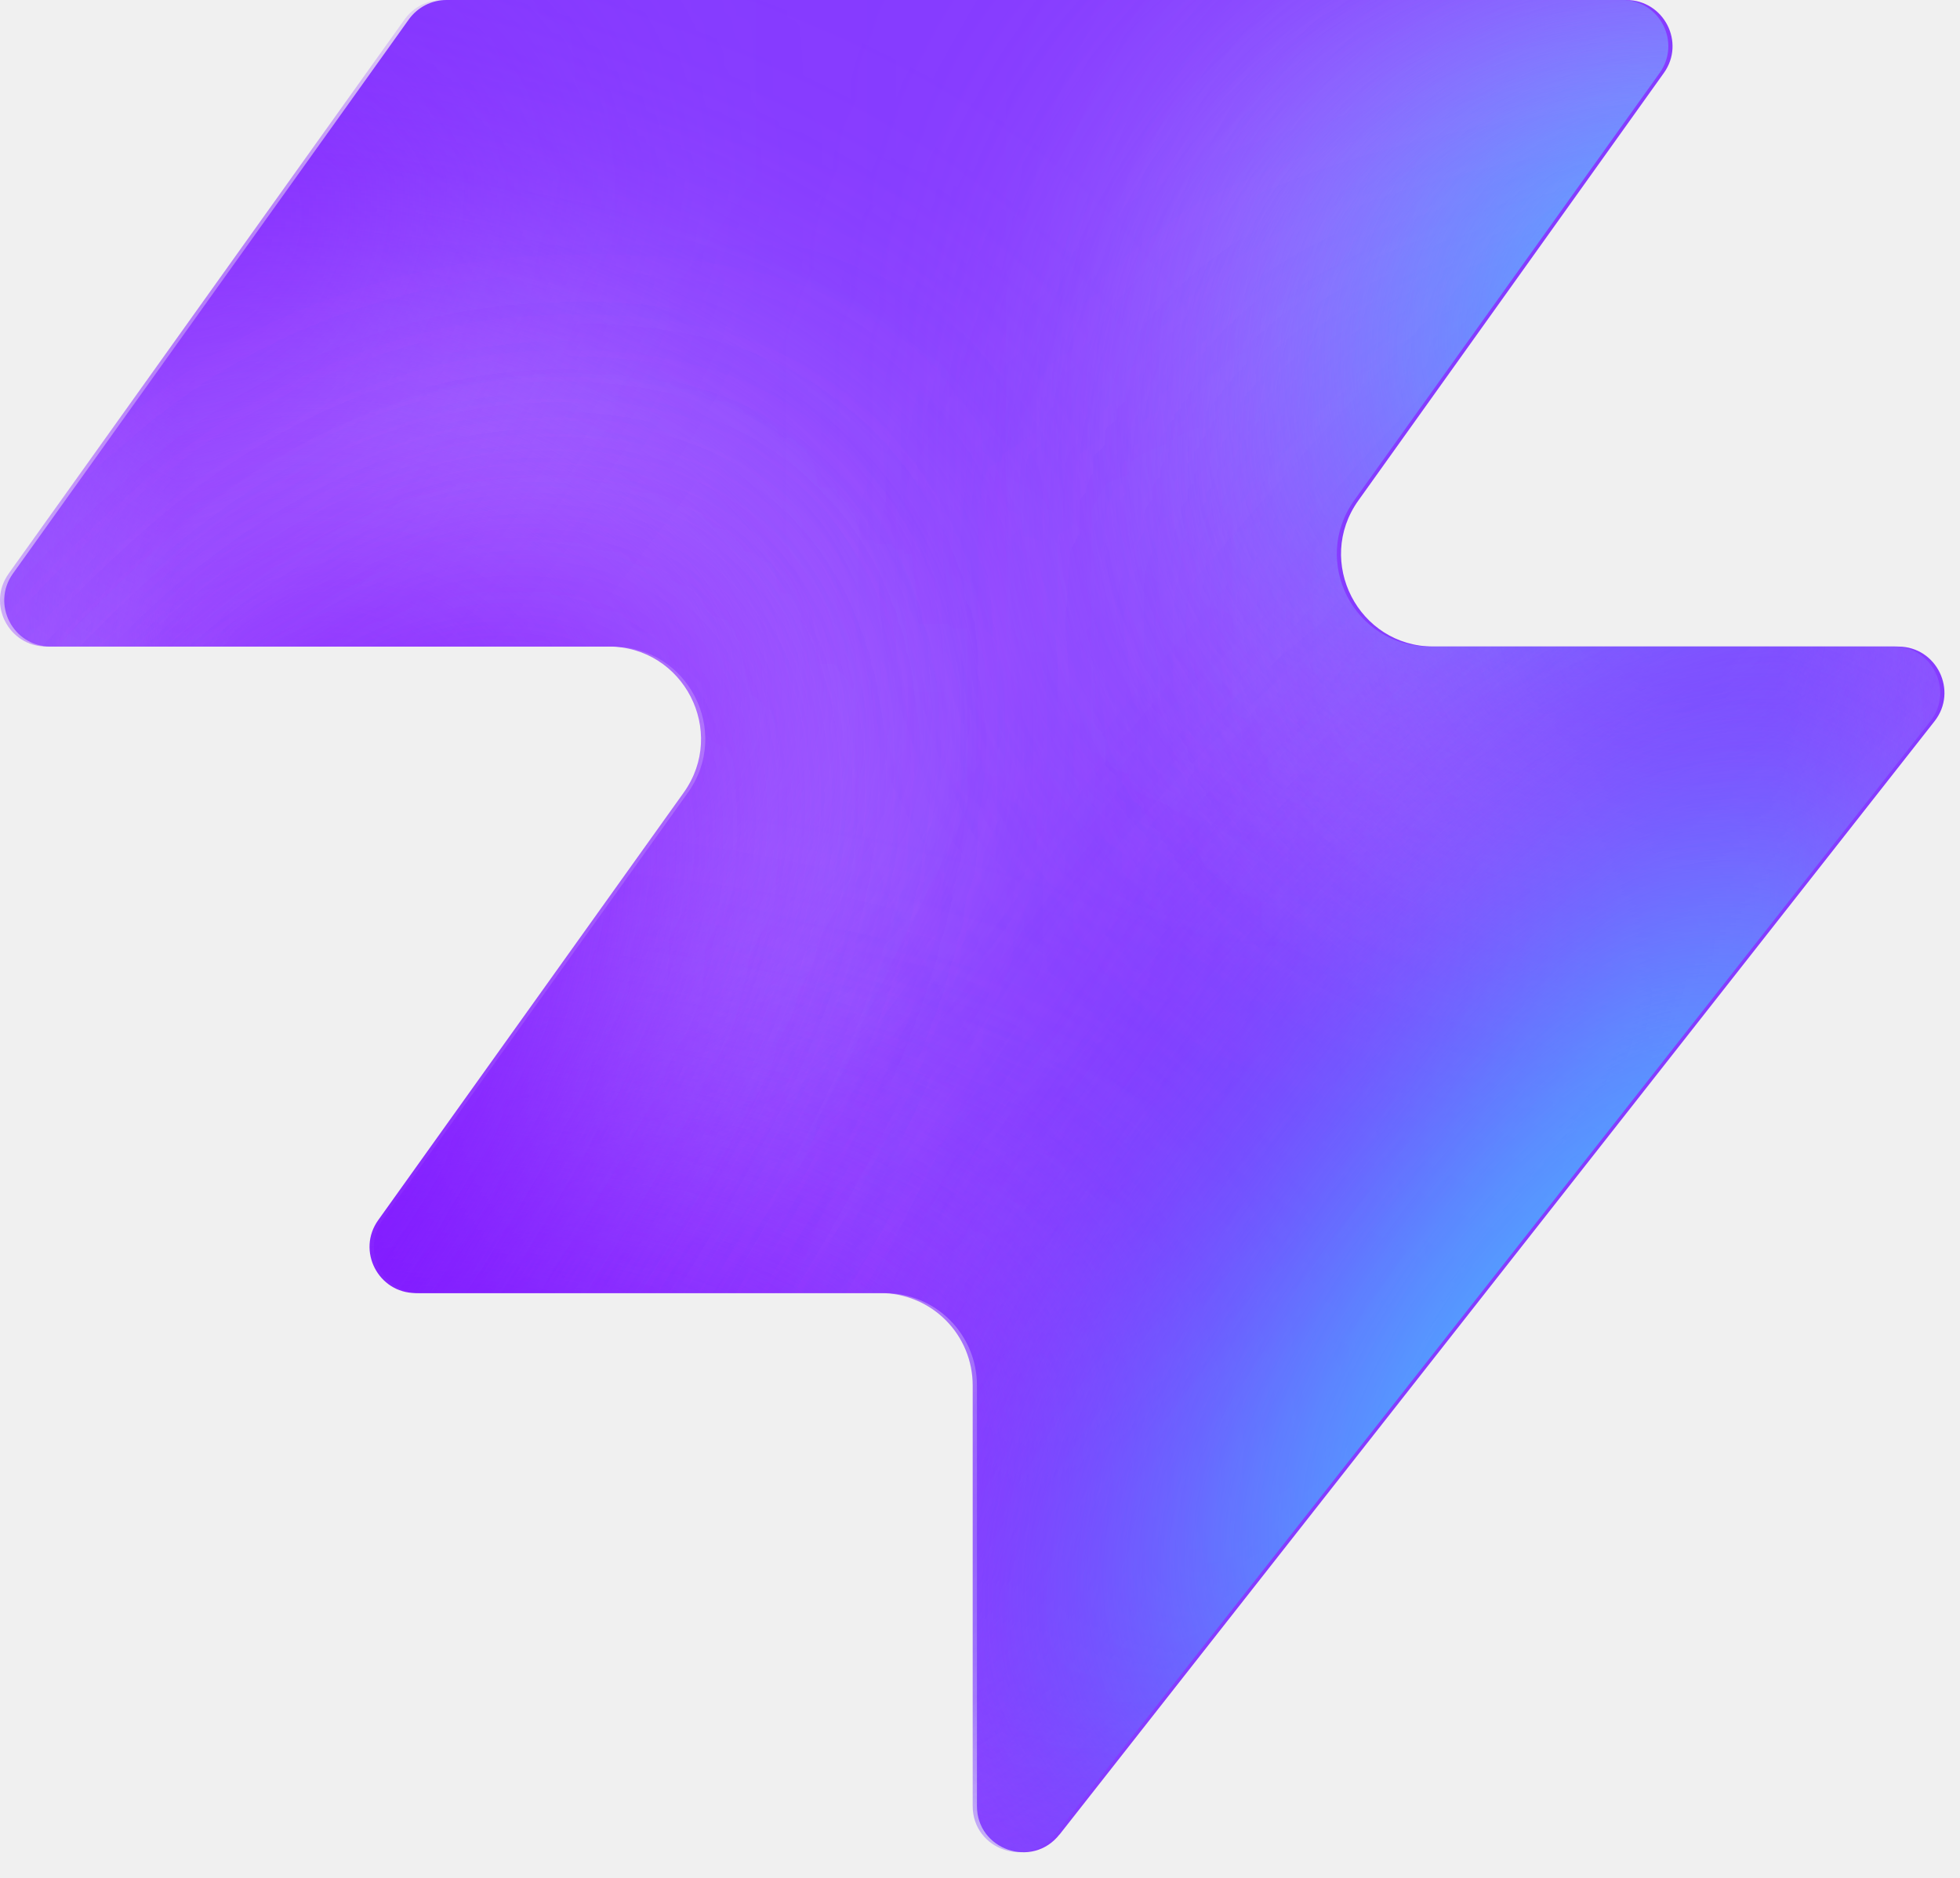
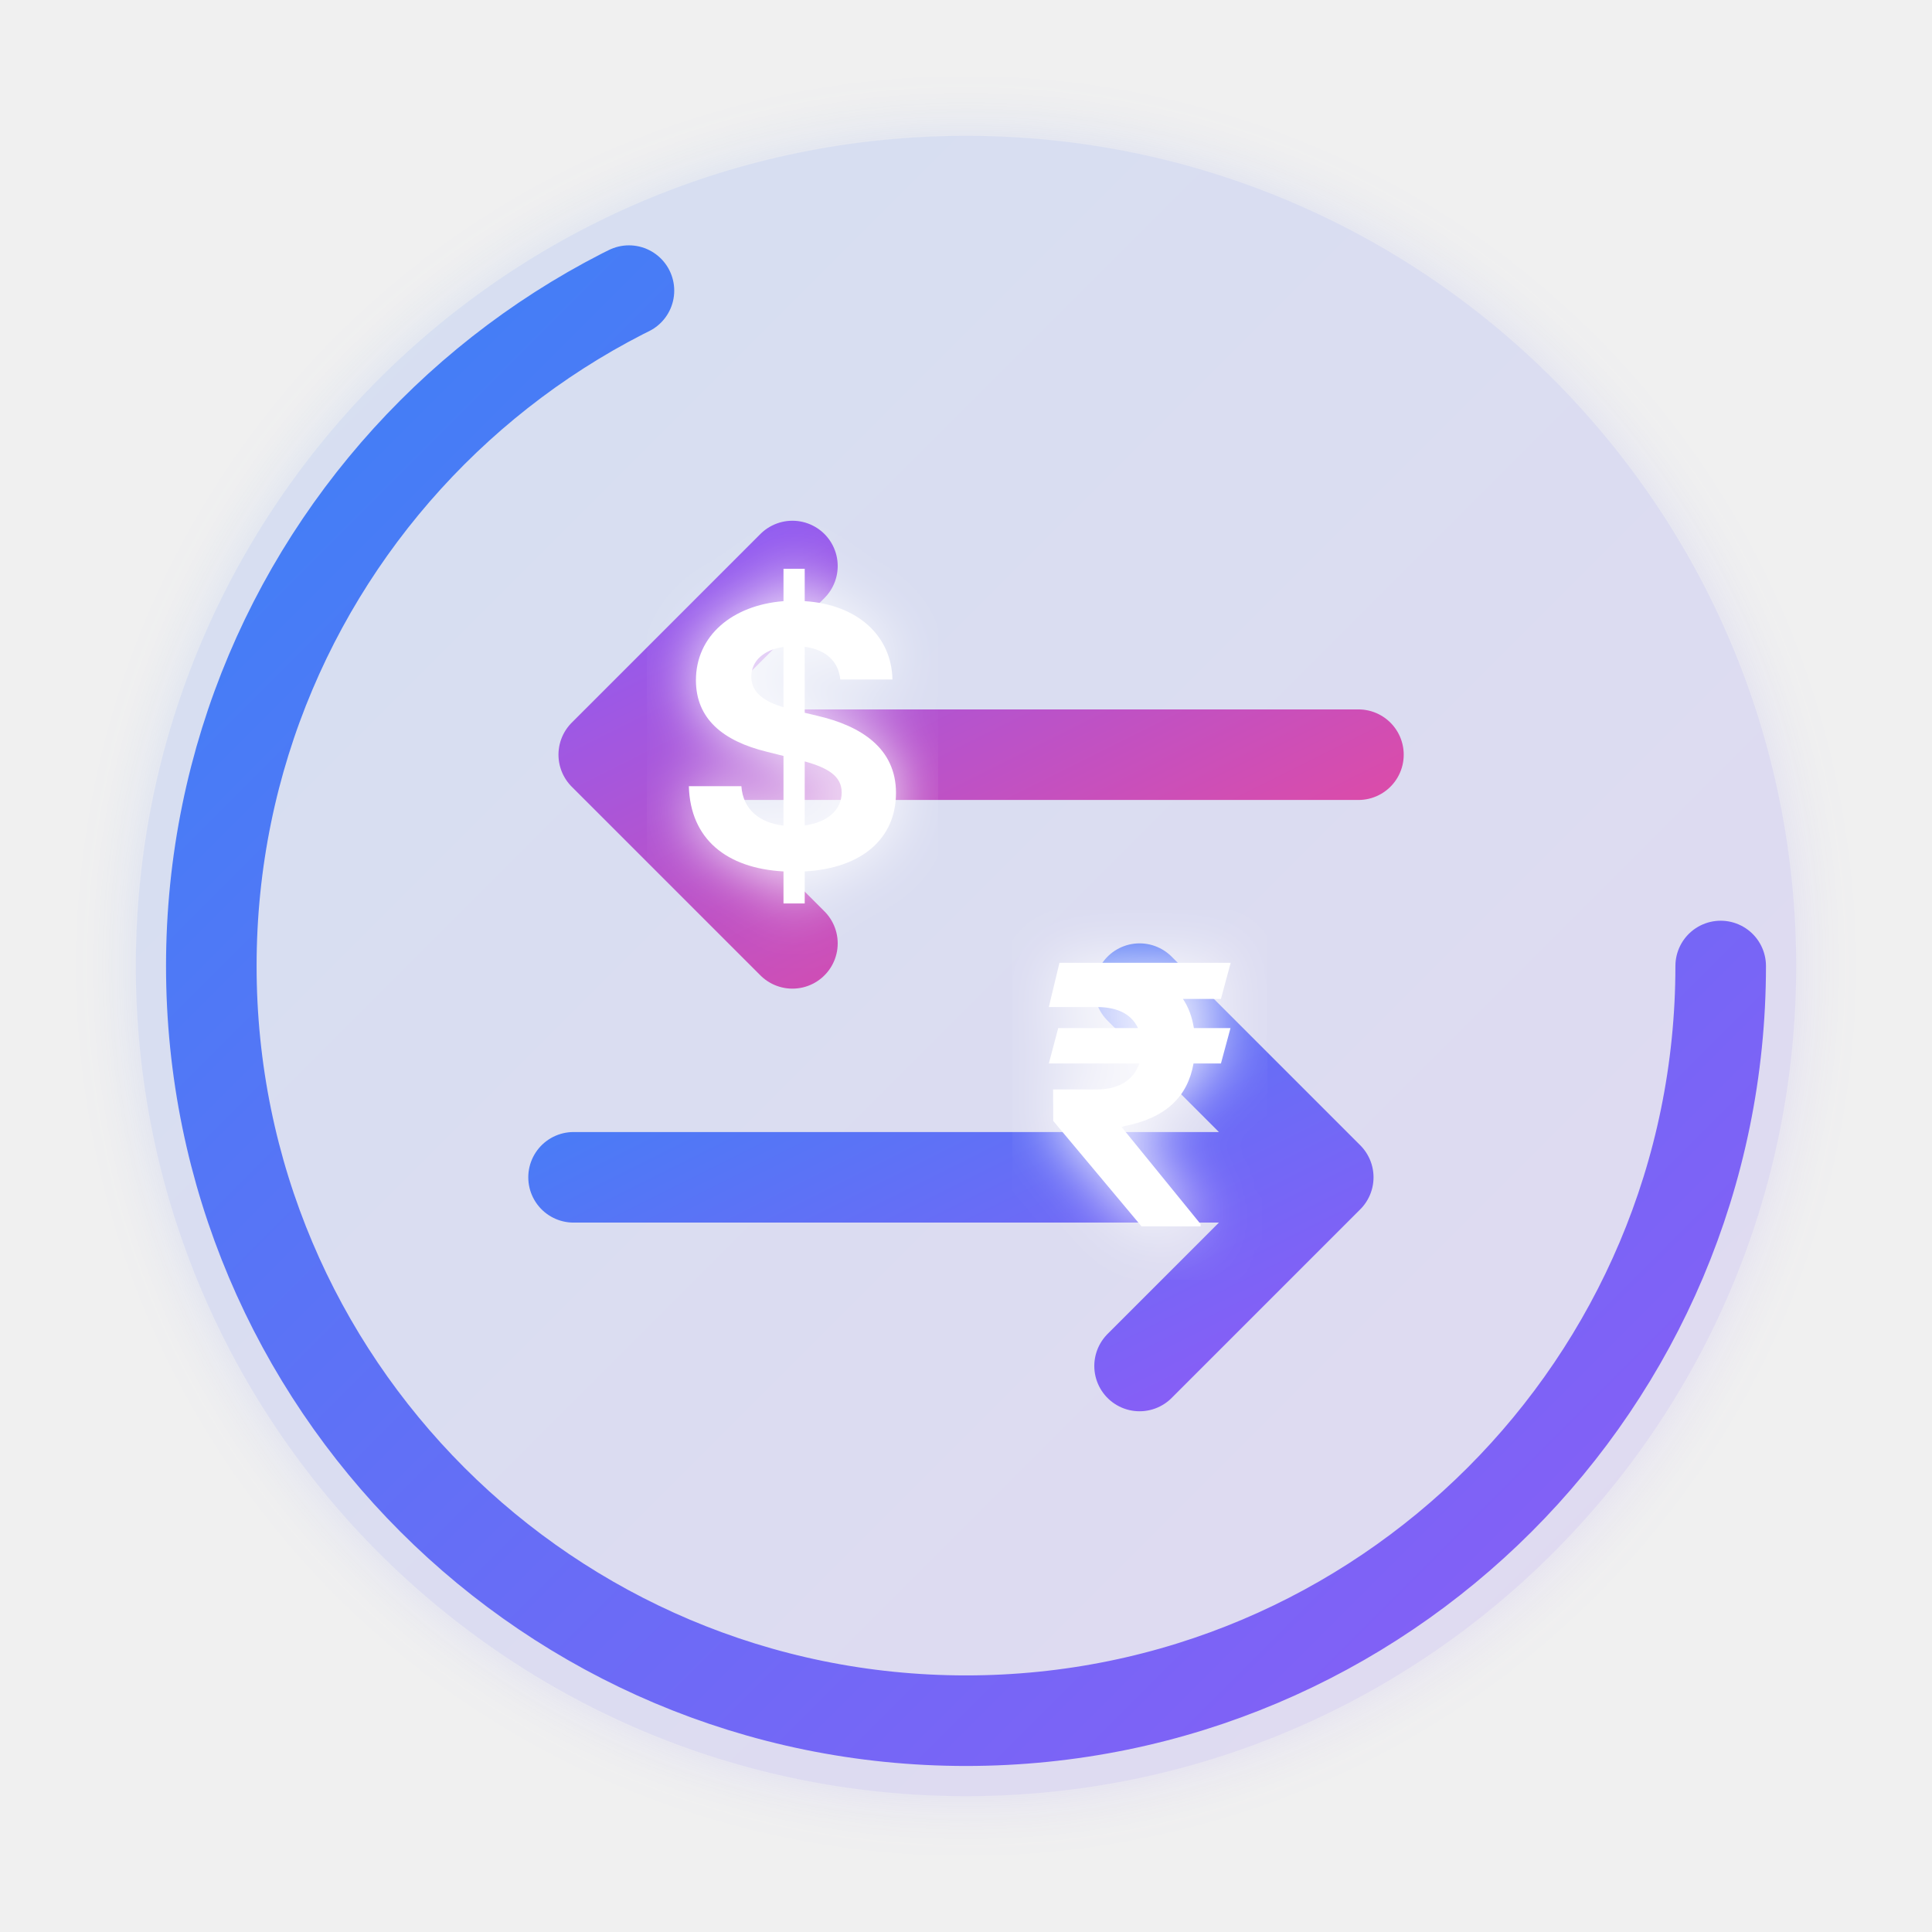
- <svg xmlns="http://www.w3.org/2000/svg" width="48" height="46" fill="none" viewBox="0 0 48 46">
-   <path fill="#863bff" d="M25.946 44.938c-.664.845-2.021.375-2.021-.698V33.937a2.26 2.26 0 0 0-2.262-2.262H10.287c-.92 0-1.456-1.04-.92-1.788l7.48-10.471c1.07-1.497 0-3.578-1.842-3.578H1.237c-.92 0-1.456-1.04-.92-1.788L10.013.474c.214-.297.556-.474.92-.474h28.894c.92 0 1.456 1.04.92 1.788l-7.48 10.471c-1.07 1.498 0 3.579 1.842 3.579h11.377c.943 0 1.473 1.088.89 1.83L25.947 44.94z" style="fill:#863bff;fill:color(display-p3 .525 .23 1);fill-opacity:1" />
-   <mask id="a" width="48" height="46" x="0" y="0" maskUnits="userSpaceOnUse" style="mask-type:alpha">
-     <path fill="#000" d="M25.842 44.938c-.664.844-2.021.375-2.021-.698V33.937a2.26 2.26 0 0 0-2.262-2.262H10.183c-.92 0-1.456-1.04-.92-1.788l7.48-10.471c1.07-1.498 0-3.579-1.842-3.579H1.133c-.92 0-1.456-1.04-.92-1.787L9.91.473c.214-.297.556-.474.92-.474h28.894c.92 0 1.456 1.04.92 1.788l-7.48 10.471c-1.07 1.498 0 3.578 1.842 3.578h11.377c.943 0 1.473 1.088.89 1.832L25.843 44.94z" style="fill:#000;fill-opacity:1" />
-   </mask>
-   <g mask="url(#a)">
-     <g filter="url(#b)">
-       <ellipse cx="5.508" cy="14.704" fill="#ede6ff" rx="5.508" ry="14.704" style="fill:#ede6ff;fill:color(display-p3 .927 .903 1);fill-opacity:1" transform="matrix(.00324 1 1 -.00324 -4.47 31.516)" />
-     </g>
-     <g filter="url(#c)">
-       <ellipse cx="10.399" cy="29.851" fill="#ede6ff" rx="10.399" ry="29.851" style="fill:#ede6ff;fill:color(display-p3 .927 .903 1);fill-opacity:1" transform="matrix(.00324 1 1 -.00324 -39.328 7.883)" />
-     </g>
-     <g filter="url(#d)">
-       <ellipse cx="5.508" cy="30.487" fill="#7e14ff" rx="5.508" ry="30.487" style="fill:#7e14ff;fill:color(display-p3 .492 .077 1);fill-opacity:1" transform="rotate(89.814 -25.913 -14.639)scale(1 -1)" />
-     </g>
-     <g filter="url(#e)">
-       <ellipse cx="5.508" cy="30.599" fill="#7e14ff" rx="5.508" ry="30.599" style="fill:#7e14ff;fill:color(display-p3 .492 .077 1);fill-opacity:1" transform="rotate(89.814 -32.644 -3.334)scale(1 -1)" />
-     </g>
-     <g filter="url(#f)">
-       <ellipse cx="5.508" cy="30.599" fill="#7e14ff" rx="5.508" ry="30.599" style="fill:#7e14ff;fill:color(display-p3 .492 .077 1);fill-opacity:1" transform="matrix(.00324 1 1 -.00324 -34.34 30.47)" />
-     </g>
-     <g filter="url(#g)">
-       <ellipse cx="14.072" cy="22.078" fill="#ede6ff" rx="14.072" ry="22.078" style="fill:#ede6ff;fill:color(display-p3 .927 .903 1);fill-opacity:1" transform="rotate(93.35 24.506 48.493)scale(-1 1)" />
-     </g>
-     <g filter="url(#h)">
-       <ellipse cx="3.47" cy="21.501" fill="#7e14ff" rx="3.47" ry="21.501" style="fill:#7e14ff;fill:color(display-p3 .492 .077 1);fill-opacity:1" transform="rotate(89.009 28.708 47.59)scale(-1 1)" />
-     </g>
-     <g filter="url(#i)">
-       <ellipse cx="3.47" cy="21.501" fill="#7e14ff" rx="3.47" ry="21.501" style="fill:#7e14ff;fill:color(display-p3 .492 .077 1);fill-opacity:1" transform="rotate(89.009 28.708 47.59)scale(-1 1)" />
-     </g>
-     <g filter="url(#j)">
-       <ellipse cx=".387" cy="8.972" fill="#7e14ff" rx="4.407" ry="29.108" style="fill:#7e14ff;fill:color(display-p3 .492 .077 1);fill-opacity:1" transform="rotate(39.51 .387 8.972)" />
-     </g>
-     <g filter="url(#k)">
-       <ellipse cx="47.523" cy="-6.092" fill="#7e14ff" rx="4.407" ry="29.108" style="fill:#7e14ff;fill:color(display-p3 .492 .077 1);fill-opacity:1" transform="rotate(37.892 47.523 -6.092)" />
-     </g>
-     <g filter="url(#l)">
-       <ellipse cx="41.412" cy="6.333" fill="#47bfff" rx="5.971" ry="9.665" style="fill:#47bfff;fill:color(display-p3 .28 .748 1);fill-opacity:1" transform="rotate(37.892 41.412 6.333)" />
-     </g>
-     <g filter="url(#m)">
-       <ellipse cx="-1.879" cy="38.332" fill="#7e14ff" rx="4.407" ry="29.108" style="fill:#7e14ff;fill:color(display-p3 .492 .077 1);fill-opacity:1" transform="rotate(37.892 -1.88 38.332)" />
-     </g>
-     <g filter="url(#n)">
-       <ellipse cx="-1.879" cy="38.332" fill="#7e14ff" rx="4.407" ry="29.108" style="fill:#7e14ff;fill:color(display-p3 .492 .077 1);fill-opacity:1" transform="rotate(37.892 -1.88 38.332)" />
-     </g>
-     <g filter="url(#o)">
-       <ellipse cx="35.651" cy="29.907" fill="#7e14ff" rx="4.407" ry="29.108" style="fill:#7e14ff;fill:color(display-p3 .492 .077 1);fill-opacity:1" transform="rotate(37.892 35.651 29.907)" />
-     </g>
-     <g filter="url(#p)">
-       <ellipse cx="38.418" cy="32.4" fill="#47bfff" rx="5.971" ry="15.297" style="fill:#47bfff;fill:color(display-p3 .28 .748 1);fill-opacity:1" transform="rotate(37.892 38.418 32.4)" />
-     </g>
-   </g>
+ <svg xmlns="http://www.w3.org/2000/svg" viewBox="0 0 512 512" width="100%" height="100%">
  <defs>
-     <filter id="b" width="60.045" height="41.654" x="-19.77" y="16.149" color-interpolation-filters="sRGB" filterUnits="userSpaceOnUse">
-       <feFlood flood-opacity="0" result="BackgroundImageFix" />
-       <feBlend in="SourceGraphic" in2="BackgroundImageFix" result="shape" />
-       <feGaussianBlur result="effect1_foregroundBlur_2002_17158" stdDeviation="7.659" />
-     </filter>
-     <filter id="c" width="90.34" height="51.437" x="-54.613" y="-7.533" color-interpolation-filters="sRGB" filterUnits="userSpaceOnUse">
-       <feFlood flood-opacity="0" result="BackgroundImageFix" />
-       <feBlend in="SourceGraphic" in2="BackgroundImageFix" result="shape" />
-       <feGaussianBlur result="effect1_foregroundBlur_2002_17158" stdDeviation="7.659" />
-     </filter>
-     <filter id="d" width="79.355" height="29.4" x="-49.64" y="2.03" color-interpolation-filters="sRGB" filterUnits="userSpaceOnUse">
-       <feFlood flood-opacity="0" result="BackgroundImageFix" />
-       <feBlend in="SourceGraphic" in2="BackgroundImageFix" result="shape" />
-       <feGaussianBlur result="effect1_foregroundBlur_2002_17158" stdDeviation="4.596" />
-     </filter>
-     <filter id="e" width="79.579" height="29.4" x="-45.045" y="20.029" color-interpolation-filters="sRGB" filterUnits="userSpaceOnUse">
-       <feFlood flood-opacity="0" result="BackgroundImageFix" />
-       <feBlend in="SourceGraphic" in2="BackgroundImageFix" result="shape" />
-       <feGaussianBlur result="effect1_foregroundBlur_2002_17158" stdDeviation="4.596" />
-     </filter>
-     <filter id="f" width="79.579" height="29.4" x="-43.513" y="21.178" color-interpolation-filters="sRGB" filterUnits="userSpaceOnUse">
-       <feFlood flood-opacity="0" result="BackgroundImageFix" />
-       <feBlend in="SourceGraphic" in2="BackgroundImageFix" result="shape" />
-       <feGaussianBlur result="effect1_foregroundBlur_2002_17158" stdDeviation="4.596" />
-     </filter>
-     <filter id="g" width="74.749" height="58.852" x="15.756" y="-17.901" color-interpolation-filters="sRGB" filterUnits="userSpaceOnUse">
-       <feFlood flood-opacity="0" result="BackgroundImageFix" />
-       <feBlend in="SourceGraphic" in2="BackgroundImageFix" result="shape" />
-       <feGaussianBlur result="effect1_foregroundBlur_2002_17158" stdDeviation="7.659" />
-     </filter>
-     <filter id="h" width="61.377" height="25.362" x="23.548" y="2.284" color-interpolation-filters="sRGB" filterUnits="userSpaceOnUse">
-       <feFlood flood-opacity="0" result="BackgroundImageFix" />
-       <feBlend in="SourceGraphic" in2="BackgroundImageFix" result="shape" />
-       <feGaussianBlur result="effect1_foregroundBlur_2002_17158" stdDeviation="4.596" />
-     </filter>
-     <filter id="i" width="61.377" height="25.362" x="23.548" y="2.284" color-interpolation-filters="sRGB" filterUnits="userSpaceOnUse">
-       <feFlood flood-opacity="0" result="BackgroundImageFix" />
-       <feBlend in="SourceGraphic" in2="BackgroundImageFix" result="shape" />
-       <feGaussianBlur result="effect1_foregroundBlur_2002_17158" stdDeviation="4.596" />
-     </filter>
-     <filter id="j" width="56.045" height="63.649" x="-27.636" y="-22.853" color-interpolation-filters="sRGB" filterUnits="userSpaceOnUse">
-       <feFlood flood-opacity="0" result="BackgroundImageFix" />
-       <feBlend in="SourceGraphic" in2="BackgroundImageFix" result="shape" />
-       <feGaussianBlur result="effect1_foregroundBlur_2002_17158" stdDeviation="4.596" />
-     </filter>
-     <filter id="k" width="54.814" height="64.646" x="20.116" y="-38.415" color-interpolation-filters="sRGB" filterUnits="userSpaceOnUse">
-       <feFlood flood-opacity="0" result="BackgroundImageFix" />
-       <feBlend in="SourceGraphic" in2="BackgroundImageFix" result="shape" />
-       <feGaussianBlur result="effect1_foregroundBlur_2002_17158" stdDeviation="4.596" />
-     </filter>
-     <filter id="l" width="33.541" height="35.313" x="24.641" y="-11.323" color-interpolation-filters="sRGB" filterUnits="userSpaceOnUse">
-       <feFlood flood-opacity="0" result="BackgroundImageFix" />
-       <feBlend in="SourceGraphic" in2="BackgroundImageFix" result="shape" />
-       <feGaussianBlur result="effect1_foregroundBlur_2002_17158" stdDeviation="4.596" />
-     </filter>
-     <filter id="m" width="54.814" height="64.646" x="-29.286" y="6.009" color-interpolation-filters="sRGB" filterUnits="userSpaceOnUse">
-       <feFlood flood-opacity="0" result="BackgroundImageFix" />
-       <feBlend in="SourceGraphic" in2="BackgroundImageFix" result="shape" />
-       <feGaussianBlur result="effect1_foregroundBlur_2002_17158" stdDeviation="4.596" />
-     </filter>
-     <filter id="n" width="54.814" height="64.646" x="-29.286" y="6.009" color-interpolation-filters="sRGB" filterUnits="userSpaceOnUse">
-       <feFlood flood-opacity="0" result="BackgroundImageFix" />
-       <feBlend in="SourceGraphic" in2="BackgroundImageFix" result="shape" />
-       <feGaussianBlur result="effect1_foregroundBlur_2002_17158" stdDeviation="4.596" />
-     </filter>
-     <filter id="o" width="54.814" height="64.646" x="8.244" y="-2.416" color-interpolation-filters="sRGB" filterUnits="userSpaceOnUse">
-       <feFlood flood-opacity="0" result="BackgroundImageFix" />
-       <feBlend in="SourceGraphic" in2="BackgroundImageFix" result="shape" />
-       <feGaussianBlur result="effect1_foregroundBlur_2002_17158" stdDeviation="4.596" />
-     </filter>
-     <filter id="p" width="39.409" height="43.623" x="18.713" y="10.588" color-interpolation-filters="sRGB" filterUnits="userSpaceOnUse">
-       <feFlood flood-opacity="0" result="BackgroundImageFix" />
-       <feBlend in="SourceGraphic" in2="BackgroundImageFix" result="shape" />
-       <feGaussianBlur result="effect1_foregroundBlur_2002_17158" stdDeviation="4.596" />
+     <linearGradient id="grad1" x1="0%" y1="0%" x2="100%" y2="100%">
+       <stop offset="0%" stop-color="#3b82f6" />
+       <stop offset="100%" stop-color="#8b5cf6" />
+     </linearGradient>
+     <linearGradient id="grad2" x1="0%" y1="0%" x2="100%" y2="100%">
+       <stop offset="0%" stop-color="#8b5cf6" />
+       <stop offset="100%" stop-color="#ec4899" />
+     </linearGradient>
+     <filter id="glow" x="-20%" y="-20%" width="140%" height="140%">
+       <feGaussianBlur stdDeviation="8" result="blur" />
+       <feComposite in="SourceGraphic" in2="blur" operator="over" />
    </filter>
  </defs>
+   <circle cx="256" cy="256" r="220" fill="url(#grad1)" opacity="0.15" filter="url(#glow)" />
+   <circle cx="256" cy="256" r="200" fill="none" stroke="url(#grad1)" stroke-width="24" stroke-linecap="round" stroke-dasharray="900" stroke-dashoffset="50" />
+   <path d="M 360 200 L 160 200 L 210 150 M 160 200 L 210 250" fill="none" stroke="url(#grad2)" stroke-width="24" stroke-linecap="round" stroke-linejoin="round" />
+   <path d="M 152 312 L 352 312 L 302 262 M 352 312 L 302 362" fill="none" stroke="url(#grad1)" stroke-width="24" stroke-linecap="round" stroke-linejoin="round" />
+   <text x="210" y="230" font-family="'Outfit', 'Inter', system-ui, sans-serif" font-size="96" font-weight="bold" fill="#ffffff" text-anchor="middle" filter="url(#glow)">$</text>
+   <text x="302" y="325" font-family="'Outfit', 'Inter', system-ui, sans-serif" font-size="96" font-weight="bold" fill="#ffffff" text-anchor="middle" filter="url(#glow)">₹</text>
</svg>
